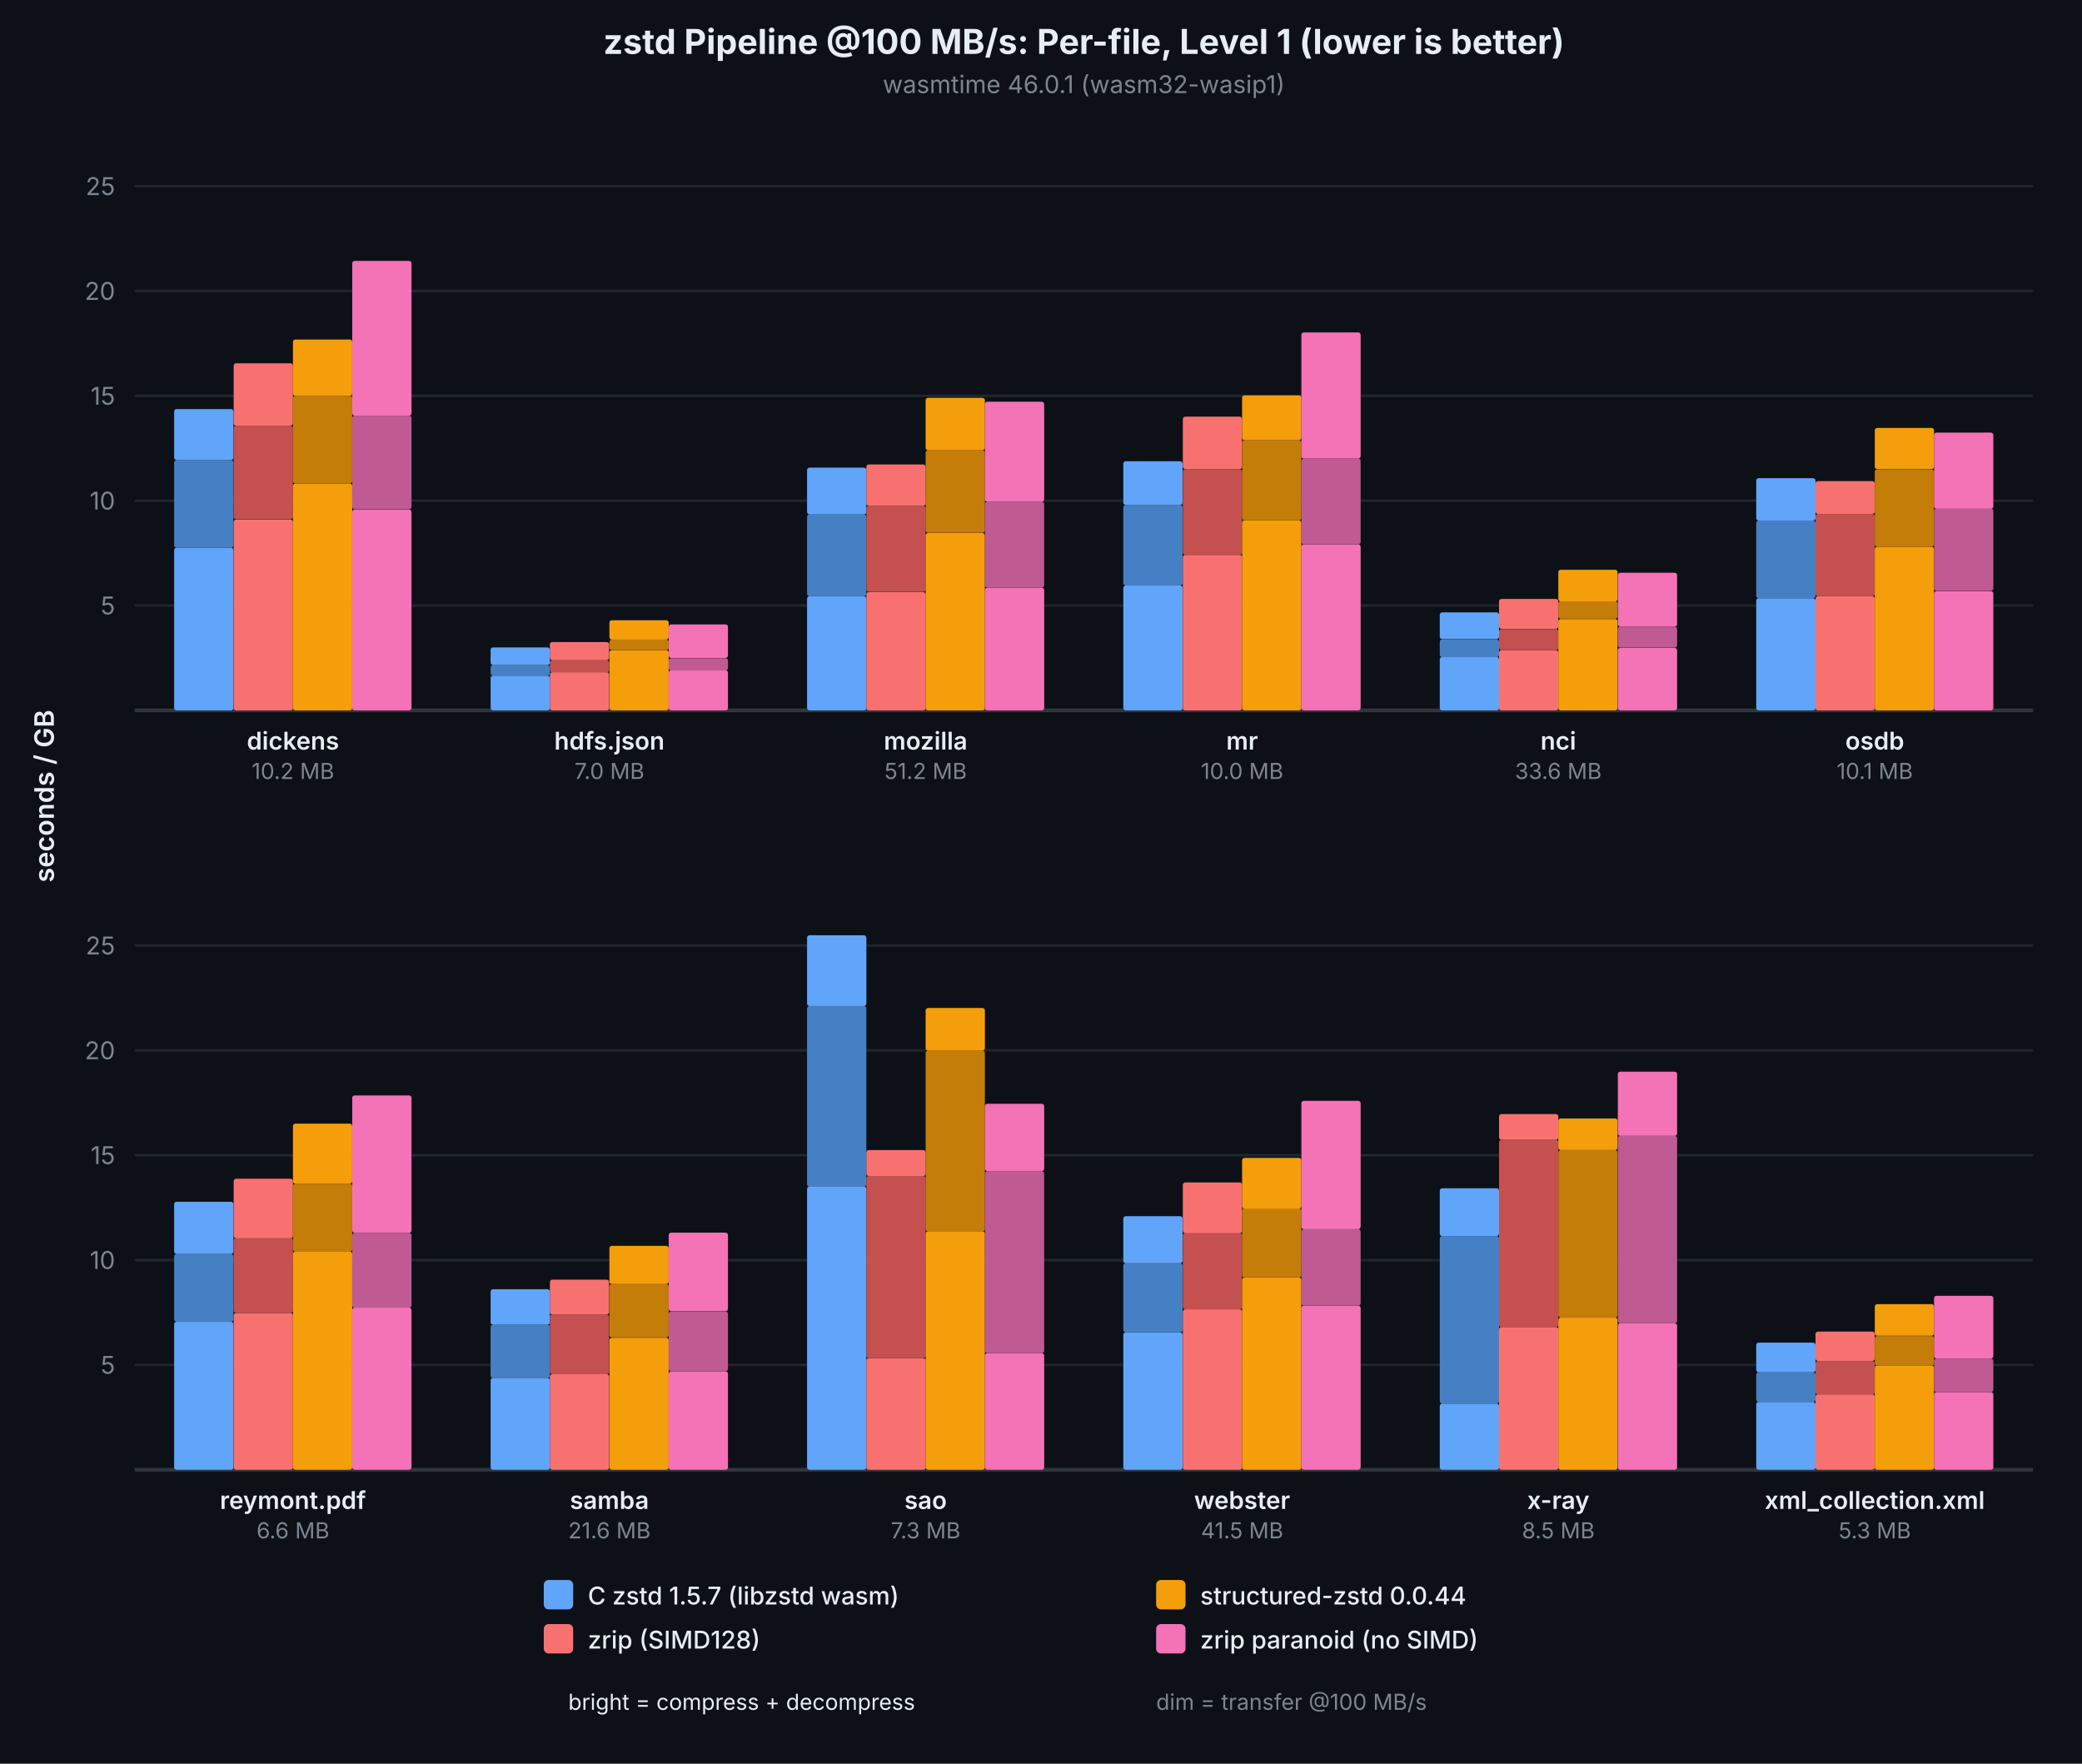
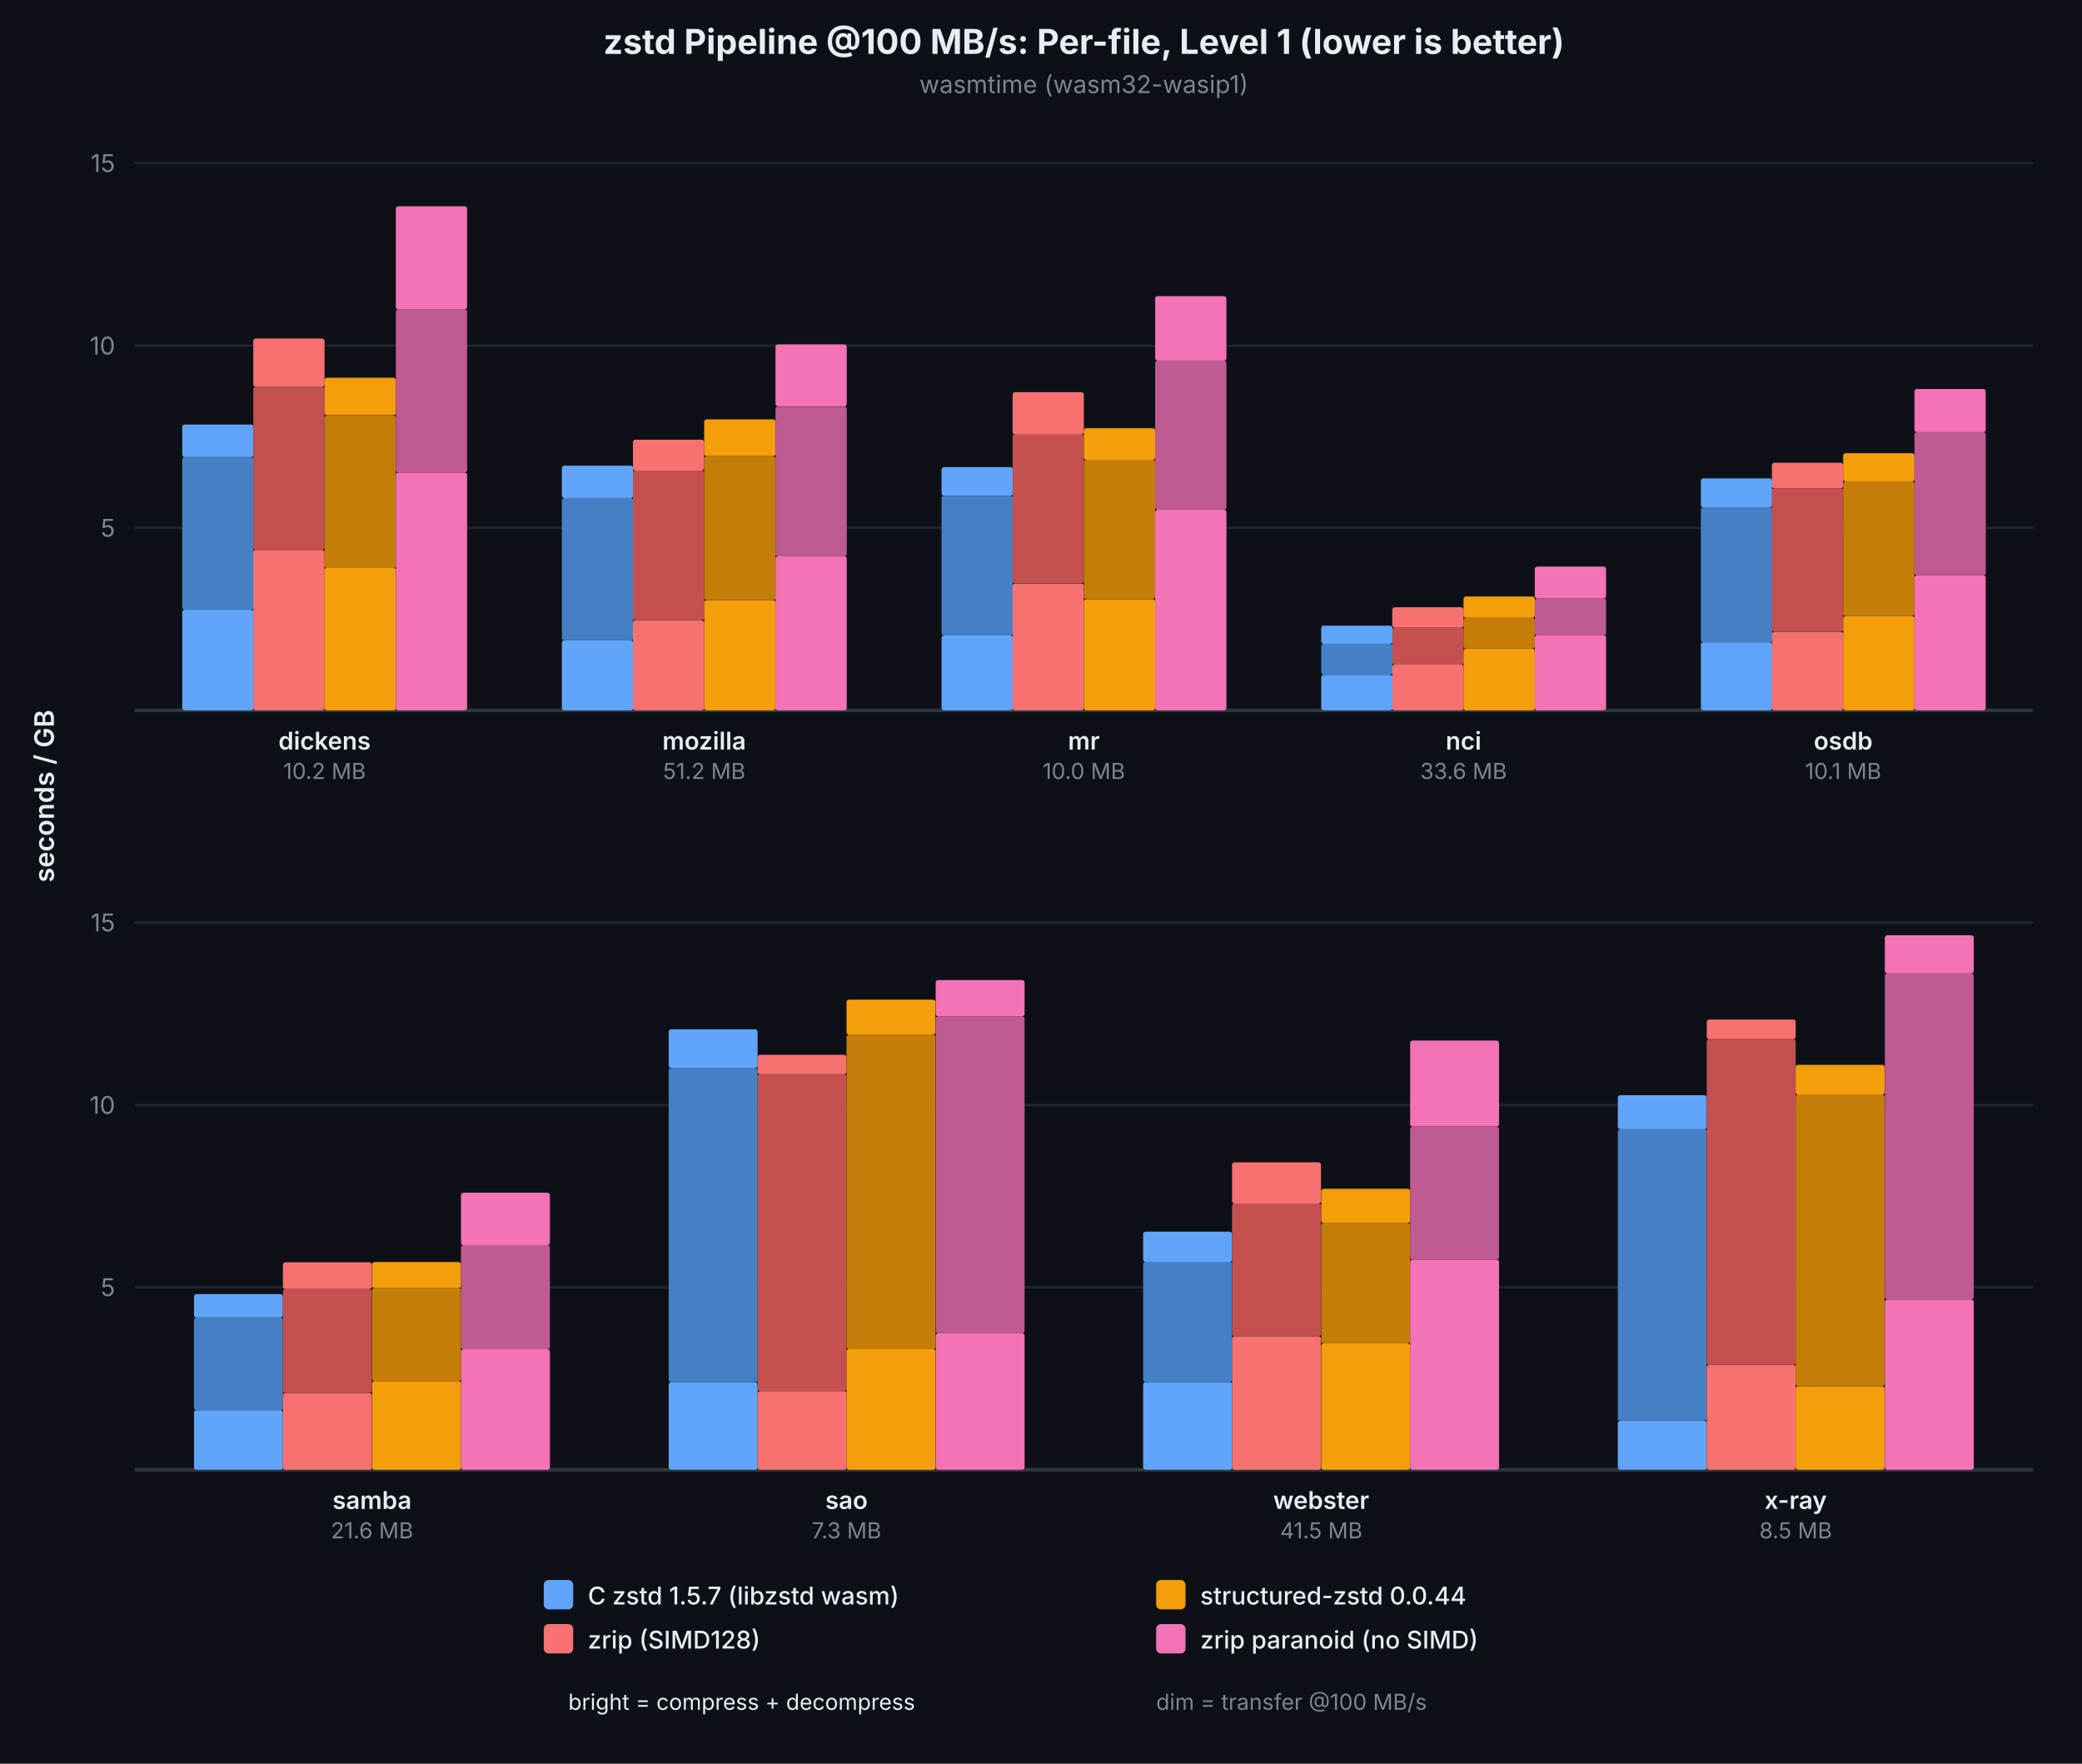
<svg xmlns="http://www.w3.org/2000/svg" viewBox="0 0 850 720" font-family="system-ui, -apple-system, sans-serif">
  <rect width="850" height="720" fill="#0d1117" />
  <text x="442.5" y="22" text-anchor="middle" fill="#e6edf3" font-size="14" font-weight="700">zstd Pipeline @100 MB/s: Per-file, Level 1 (lower is better)</text>
-   <text x="442.5" y="38" text-anchor="middle" fill="#7d8590" font-size="10">wasmtime 46.0.1 (wasm32-wasip1)</text>
-   <line x1="55" y1="247.2" x2="830" y2="247.2" stroke="#21262d" stroke-width="1" />
-   <text x="47" y="247.2" text-anchor="end" dominant-baseline="middle" fill="#7d8590" font-size="10">5</text>
-   <line x1="55" y1="204.4" x2="830" y2="204.4" stroke="#21262d" stroke-width="1" />
-   <text x="47" y="204.4" text-anchor="end" dominant-baseline="middle" fill="#7d8590" font-size="10">10</text>
-   <line x1="55" y1="161.6" x2="830" y2="161.6" stroke="#21262d" stroke-width="1" />
-   <text x="47" y="161.6" text-anchor="end" dominant-baseline="middle" fill="#7d8590" font-size="10">15</text>
-   <line x1="55" y1="118.8" x2="830" y2="118.8" stroke="#21262d" stroke-width="1" />
-   <text x="47" y="118.8" text-anchor="end" dominant-baseline="middle" fill="#7d8590" font-size="10">20</text>
-   <line x1="55" y1="76.0" x2="830" y2="76.0" stroke="#21262d" stroke-width="1" />
-   <text x="47" y="76.0" text-anchor="end" dominant-baseline="middle" fill="#7d8590" font-size="10">25</text>
+   <text x="442.5" y="38" text-anchor="middle" fill="#7d8590" font-size="10">wasmtime (wasm32-wasip1)</text>
+   <line x1="55" y1="215.5" x2="830" y2="215.5" stroke="#21262d" stroke-width="1" />
+   <text x="47" y="215.5" text-anchor="end" dominant-baseline="middle" fill="#7d8590" font-size="10">5</text>
+   <line x1="55" y1="141.1" x2="830" y2="141.1" stroke="#21262d" stroke-width="1" />
+   <text x="47" y="141.1" text-anchor="end" dominant-baseline="middle" fill="#7d8590" font-size="10">10</text>
+   <line x1="55" y1="66.6" x2="830" y2="66.6" stroke="#21262d" stroke-width="1" />
+   <text x="47" y="66.6" text-anchor="end" dominant-baseline="middle" fill="#7d8590" font-size="10">15</text>
  <line x1="55" y1="290" x2="830" y2="290" stroke="#30363d" stroke-width="1.5" />
  <text x="22" y="325.0" text-anchor="middle" fill="#e6edf3" font-size="11" font-weight="600" transform="rotate(-90,22,325.0)">seconds / GB</text>
-   <rect x="71.1" y="223.6" width="24.2" height="66.4" fill="#60a5fa" rx="1" />
-   <rect x="71.1" y="187.8" width="24.2" height="35.8" fill="#4680c4" rx="1" />
-   <rect x="71.1" y="167.0" width="24.2" height="20.8" fill="#60a5fa" rx="1" />
-   <rect x="95.4" y="212.1" width="24.2" height="77.9" fill="#f87171" rx="1" />
-   <rect x="95.4" y="173.8" width="24.2" height="38.2" fill="#c45050" rx="1" />
-   <rect x="95.4" y="148.3" width="24.2" height="25.5" fill="#f87171" rx="1" />
-   <rect x="119.6" y="197.4" width="24.2" height="92.6" fill="#f59e0b" rx="1" />
-   <rect x="119.6" y="161.6" width="24.2" height="35.8" fill="#c47d08" rx="1" />
-   <rect x="119.6" y="138.6" width="24.2" height="23.0" fill="#f59e0b" rx="1" />
-   <rect x="143.8" y="208.0" width="24.2" height="82.0" fill="#f472b6" rx="1" />
-   <rect x="143.8" y="169.7" width="24.2" height="38.2" fill="#c05a92" rx="1" />
-   <rect x="143.8" y="106.5" width="24.2" height="63.2" fill="#f472b6" rx="1" />
-   <text x="119.6" y="306" text-anchor="middle" fill="#e6edf3" font-size="10" font-weight="600">dickens</text>
-   <text x="119.6" y="318" text-anchor="middle" fill="#7d8590" font-size="9">10.2 MB</text>
-   <rect x="200.3" y="275.8" width="24.2" height="14.2" fill="#60a5fa" rx="1" />
-   <rect x="200.3" y="271.5" width="24.2" height="4.3" fill="#4680c4" rx="1" />
-   <rect x="200.3" y="264.3" width="24.2" height="7.2" fill="#60a5fa" rx="1" />
-   <rect x="224.5" y="274.4" width="24.2" height="15.6" fill="#f87171" rx="1" />
-   <rect x="224.5" y="269.5" width="24.2" height="5.0" fill="#c45050" rx="1" />
-   <rect x="224.5" y="262.1" width="24.2" height="7.4" fill="#f87171" rx="1" />
-   <rect x="248.8" y="265.4" width="24.2" height="24.6" fill="#f59e0b" rx="1" />
-   <rect x="248.8" y="261.1" width="24.2" height="4.3" fill="#c47d08" rx="1" />
-   <rect x="248.8" y="253.2" width="24.2" height="7.9" fill="#f59e0b" rx="1" />
-   <rect x="273.0" y="273.6" width="24.2" height="16.4" fill="#f472b6" rx="1" />
-   <rect x="273.0" y="268.7" width="24.2" height="5.0" fill="#c05a92" rx="1" />
-   <rect x="273.0" y="254.9" width="24.2" height="13.7" fill="#f472b6" rx="1" />
-   <text x="248.8" y="306" text-anchor="middle" fill="#e6edf3" font-size="10" font-weight="600">hdfs.json</text>
-   <text x="248.8" y="318" text-anchor="middle" fill="#7d8590" font-size="9">7.0 MB</text>
-   <rect x="329.5" y="243.4" width="24.2" height="46.6" fill="#60a5fa" rx="1" />
-   <rect x="329.5" y="210.0" width="24.2" height="33.4" fill="#4680c4" rx="1" />
-   <rect x="329.5" y="190.9" width="24.2" height="19.1" fill="#60a5fa" rx="1" />
-   <rect x="353.7" y="241.7" width="24.2" height="48.3" fill="#f87171" rx="1" />
-   <rect x="353.7" y="206.5" width="24.2" height="35.1" fill="#c45050" rx="1" />
-   <rect x="353.7" y="189.6" width="24.2" height="16.9" fill="#f87171" rx="1" />
-   <rect x="377.9" y="217.6" width="24.2" height="72.4" fill="#f59e0b" rx="1" />
-   <rect x="377.9" y="183.8" width="24.2" height="33.7" fill="#c47d08" rx="1" />
-   <rect x="377.9" y="162.4" width="24.2" height="21.4" fill="#f59e0b" rx="1" />
-   <rect x="402.1" y="239.9" width="24.2" height="50.1" fill="#f472b6" rx="1" />
-   <rect x="402.1" y="204.8" width="24.2" height="35.1" fill="#c05a92" rx="1" />
-   <rect x="402.1" y="164.0" width="24.2" height="40.8" fill="#f472b6" rx="1" />
-   <text x="377.9" y="306" text-anchor="middle" fill="#e6edf3" font-size="10" font-weight="600">mozilla</text>
-   <text x="377.9" y="318" text-anchor="middle" fill="#7d8590" font-size="9">51.2 MB</text>
-   <rect x="458.6" y="239.0" width="24.2" height="51.0" fill="#60a5fa" rx="1" />
-   <rect x="458.6" y="206.2" width="24.2" height="32.8" fill="#4680c4" rx="1" />
-   <rect x="458.6" y="188.3" width="24.2" height="17.9" fill="#60a5fa" rx="1" />
-   <rect x="482.9" y="226.5" width="24.2" height="63.5" fill="#f87171" rx="1" />
-   <rect x="482.9" y="191.5" width="24.2" height="35.0" fill="#c45050" rx="1" />
-   <rect x="482.9" y="170.1" width="24.2" height="21.4" fill="#f87171" rx="1" />
-   <rect x="507.1" y="212.4" width="24.2" height="77.6" fill="#f59e0b" rx="1" />
-   <rect x="507.1" y="179.7" width="24.2" height="32.7" fill="#c47d08" rx="1" />
-   <rect x="507.1" y="161.4" width="24.2" height="18.3" fill="#f59e0b" rx="1" />
-   <rect x="531.3" y="222.2" width="24.2" height="67.8" fill="#f472b6" rx="1" />
-   <rect x="531.3" y="187.2" width="24.2" height="35.0" fill="#c05a92" rx="1" />
-   <rect x="531.3" y="135.7" width="24.2" height="51.5" fill="#f472b6" rx="1" />
-   <text x="507.1" y="306" text-anchor="middle" fill="#e6edf3" font-size="10" font-weight="600">mr</text>
-   <text x="507.1" y="318" text-anchor="middle" fill="#7d8590" font-size="9">10.0 MB</text>
-   <rect x="587.8" y="268.2" width="24.2" height="21.8" fill="#60a5fa" rx="1" />
-   <rect x="587.8" y="261.0" width="24.2" height="7.3" fill="#4680c4" rx="1" />
-   <rect x="587.8" y="250.0" width="24.2" height="10.9" fill="#60a5fa" rx="1" />
-   <rect x="612.0" y="265.4" width="24.2" height="24.6" fill="#f87171" rx="1" />
-   <rect x="612.0" y="256.8" width="24.2" height="8.6" fill="#c45050" rx="1" />
-   <rect x="612.0" y="244.5" width="24.2" height="12.2" fill="#f87171" rx="1" />
-   <rect x="636.2" y="252.7" width="24.2" height="37.3" fill="#f59e0b" rx="1" />
-   <rect x="636.2" y="245.4" width="24.2" height="7.2" fill="#c47d08" rx="1" />
-   <rect x="636.2" y="232.6" width="24.2" height="12.9" fill="#f59e0b" rx="1" />
-   <rect x="660.5" y="264.5" width="24.2" height="25.5" fill="#f472b6" rx="1" />
-   <rect x="660.5" y="255.8" width="24.2" height="8.6" fill="#c05a92" rx="1" />
-   <rect x="660.5" y="233.8" width="24.2" height="22.0" fill="#f472b6" rx="1" />
-   <text x="636.2" y="306" text-anchor="middle" fill="#e6edf3" font-size="10" font-weight="600">nci</text>
-   <text x="636.2" y="318" text-anchor="middle" fill="#7d8590" font-size="9">33.6 MB</text>
-   <rect x="717.0" y="244.2" width="24.2" height="45.8" fill="#60a5fa" rx="1" />
-   <rect x="717.0" y="212.5" width="24.2" height="31.7" fill="#4680c4" rx="1" />
-   <rect x="717.0" y="195.2" width="24.2" height="17.3" fill="#60a5fa" rx="1" />
-   <rect x="741.2" y="243.4" width="24.2" height="46.6" fill="#f87171" rx="1" />
-   <rect x="741.2" y="209.8" width="24.2" height="33.6" fill="#c45050" rx="1" />
-   <rect x="741.2" y="196.4" width="24.2" height="13.4" fill="#f87171" rx="1" />
-   <rect x="765.4" y="223.2" width="24.2" height="66.8" fill="#f59e0b" rx="1" />
-   <rect x="765.4" y="191.6" width="24.2" height="31.6" fill="#c47d08" rx="1" />
-   <rect x="765.4" y="174.7" width="24.2" height="16.8" fill="#f59e0b" rx="1" />
-   <rect x="789.6" y="241.3" width="24.2" height="48.7" fill="#f472b6" rx="1" />
-   <rect x="789.6" y="207.6" width="24.2" height="33.6" fill="#c05a92" rx="1" />
-   <rect x="789.6" y="176.6" width="24.2" height="31.1" fill="#f472b6" rx="1" />
-   <text x="765.4" y="306" text-anchor="middle" fill="#e6edf3" font-size="10" font-weight="600">osdb</text>
-   <text x="765.4" y="318" text-anchor="middle" fill="#7d8590" font-size="9">10.1 MB</text>
-   <line x1="55" y1="557.2" x2="830" y2="557.2" stroke="#21262d" stroke-width="1" />
-   <text x="47" y="557.2" text-anchor="end" dominant-baseline="middle" fill="#7d8590" font-size="10">5</text>
-   <line x1="55" y1="514.4" x2="830" y2="514.4" stroke="#21262d" stroke-width="1" />
-   <text x="47" y="514.4" text-anchor="end" dominant-baseline="middle" fill="#7d8590" font-size="10">10</text>
-   <line x1="55" y1="471.6" x2="830" y2="471.6" stroke="#21262d" stroke-width="1" />
-   <text x="47" y="471.6" text-anchor="end" dominant-baseline="middle" fill="#7d8590" font-size="10">15</text>
-   <line x1="55" y1="428.8" x2="830" y2="428.8" stroke="#21262d" stroke-width="1" />
-   <text x="47" y="428.8" text-anchor="end" dominant-baseline="middle" fill="#7d8590" font-size="10">20</text>
-   <line x1="55" y1="386.0" x2="830" y2="386.0" stroke="#21262d" stroke-width="1" />
-   <text x="47" y="386.0" text-anchor="end" dominant-baseline="middle" fill="#7d8590" font-size="10">25</text>
+   <rect x="74.4" y="248.9" width="29.1" height="41.1" fill="#60a5fa" rx="1" />
+   <rect x="74.4" y="186.6" width="29.1" height="62.3" fill="#4680c4" rx="1" />
+   <rect x="74.4" y="173.3" width="29.1" height="13.3" fill="#60a5fa" rx="1" />
+   <rect x="103.4" y="224.5" width="29.1" height="65.5" fill="#f87171" rx="1" />
+   <rect x="103.4" y="157.9" width="29.1" height="66.6" fill="#c45050" rx="1" />
+   <rect x="103.4" y="138.2" width="29.1" height="19.7" fill="#f87171" rx="1" />
+   <rect x="132.5" y="231.8" width="29.1" height="58.2" fill="#f59e0b" rx="1" />
+   <rect x="132.5" y="169.6" width="29.1" height="62.3" fill="#c47d08" rx="1" />
+   <rect x="132.5" y="154.2" width="29.1" height="15.3" fill="#f59e0b" rx="1" />
+   <rect x="161.6" y="192.9" width="29.1" height="97.1" fill="#f472b6" rx="1" />
+   <rect x="161.6" y="126.3" width="29.1" height="66.6" fill="#c05a92" rx="1" />
+   <rect x="161.6" y="84.2" width="29.1" height="42.1" fill="#f472b6" rx="1" />
+   <text x="132.5" y="306" text-anchor="middle" fill="#e6edf3" font-size="10" font-weight="600">dickens</text>
+   <text x="132.5" y="318" text-anchor="middle" fill="#7d8590" font-size="9">10.2 MB</text>
+   <rect x="229.4" y="261.4" width="29.1" height="28.6" fill="#60a5fa" rx="1" />
+   <rect x="229.4" y="203.3" width="29.1" height="58.1" fill="#4680c4" rx="1" />
+   <rect x="229.4" y="190.1" width="29.1" height="13.2" fill="#60a5fa" rx="1" />
+   <rect x="258.4" y="253.3" width="29.1" height="36.7" fill="#f87171" rx="1" />
+   <rect x="258.4" y="192.1" width="29.1" height="61.1" fill="#c45050" rx="1" />
+   <rect x="258.4" y="179.5" width="29.1" height="12.6" fill="#f87171" rx="1" />
+   <rect x="287.5" y="245.0" width="29.1" height="45.0" fill="#f59e0b" rx="1" />
+   <rect x="287.5" y="186.3" width="29.1" height="58.7" fill="#c47d08" rx="1" />
+   <rect x="287.5" y="171.2" width="29.1" height="15.0" fill="#f59e0b" rx="1" />
+   <rect x="316.6" y="227.1" width="29.1" height="62.9" fill="#f472b6" rx="1" />
+   <rect x="316.6" y="166.0" width="29.1" height="61.1" fill="#c05a92" rx="1" />
+   <rect x="316.6" y="140.6" width="29.1" height="25.3" fill="#f472b6" rx="1" />
+   <text x="287.5" y="306" text-anchor="middle" fill="#e6edf3" font-size="10" font-weight="600">mozilla</text>
+   <text x="287.5" y="318" text-anchor="middle" fill="#7d8590" font-size="9">51.2 MB</text>
+   <rect x="384.4" y="259.4" width="29.1" height="30.6" fill="#60a5fa" rx="1" />
+   <rect x="384.4" y="202.4" width="29.1" height="57.0" fill="#4680c4" rx="1" />
+   <rect x="384.4" y="190.7" width="29.1" height="11.7" fill="#60a5fa" rx="1" />
+   <rect x="413.4" y="238.2" width="29.1" height="51.8" fill="#f87171" rx="1" />
+   <rect x="413.4" y="177.2" width="29.1" height="60.9" fill="#c45050" rx="1" />
+   <rect x="413.4" y="160.1" width="29.1" height="17.2" fill="#f87171" rx="1" />
+   <rect x="442.5" y="244.6" width="29.1" height="45.4" fill="#f59e0b" rx="1" />
+   <rect x="442.5" y="187.6" width="29.1" height="56.9" fill="#c47d08" rx="1" />
+   <rect x="442.5" y="174.8" width="29.1" height="12.9" fill="#f59e0b" rx="1" />
+   <rect x="471.6" y="208.1" width="29.1" height="81.9" fill="#f472b6" rx="1" />
+   <rect x="471.6" y="147.2" width="29.1" height="60.9" fill="#c05a92" rx="1" />
+   <rect x="471.6" y="120.9" width="29.1" height="26.3" fill="#f472b6" rx="1" />
+   <text x="442.5" y="306" text-anchor="middle" fill="#e6edf3" font-size="10" font-weight="600">mr</text>
+   <text x="442.5" y="318" text-anchor="middle" fill="#7d8590" font-size="9">10.0 MB</text>
+   <rect x="539.4" y="275.5" width="29.1" height="14.5" fill="#60a5fa" rx="1" />
+   <rect x="539.4" y="262.8" width="29.1" height="12.6" fill="#4680c4" rx="1" />
+   <rect x="539.4" y="255.4" width="29.1" height="7.4" fill="#60a5fa" rx="1" />
+   <rect x="568.4" y="271.3" width="29.1" height="18.7" fill="#f87171" rx="1" />
+   <rect x="568.4" y="256.2" width="29.1" height="15.1" fill="#c45050" rx="1" />
+   <rect x="568.4" y="247.9" width="29.1" height="8.3" fill="#f87171" rx="1" />
+   <rect x="597.5" y="264.8" width="29.1" height="25.2" fill="#f59e0b" rx="1" />
+   <rect x="597.5" y="252.2" width="29.1" height="12.6" fill="#c47d08" rx="1" />
+   <rect x="597.5" y="243.5" width="29.1" height="8.7" fill="#f59e0b" rx="1" />
+   <rect x="626.6" y="259.3" width="29.1" height="30.7" fill="#f472b6" rx="1" />
+   <rect x="626.6" y="244.3" width="29.1" height="15.1" fill="#c05a92" rx="1" />
+   <rect x="626.6" y="231.3" width="29.1" height="13.0" fill="#f472b6" rx="1" />
+   <text x="597.5" y="306" text-anchor="middle" fill="#e6edf3" font-size="10" font-weight="600">nci</text>
+   <text x="597.5" y="318" text-anchor="middle" fill="#7d8590" font-size="9">33.6 MB</text>
+   <rect x="694.4" y="262.2" width="29.1" height="27.8" fill="#60a5fa" rx="1" />
+   <rect x="694.4" y="207.1" width="29.1" height="55.1" fill="#4680c4" rx="1" />
+   <rect x="694.4" y="195.3" width="29.1" height="11.8" fill="#60a5fa" rx="1" />
+   <rect x="723.4" y="257.9" width="29.1" height="32.1" fill="#f87171" rx="1" />
+   <rect x="723.4" y="199.3" width="29.1" height="58.5" fill="#c45050" rx="1" />
+   <rect x="723.4" y="188.9" width="29.1" height="10.4" fill="#f87171" rx="1" />
+   <rect x="752.5" y="251.5" width="29.1" height="38.5" fill="#f59e0b" rx="1" />
+   <rect x="752.5" y="196.5" width="29.1" height="55.0" fill="#c47d08" rx="1" />
+   <rect x="752.5" y="185.0" width="29.1" height="11.5" fill="#f59e0b" rx="1" />
+   <rect x="781.6" y="234.9" width="29.1" height="55.1" fill="#f472b6" rx="1" />
+   <rect x="781.6" y="176.4" width="29.1" height="58.5" fill="#c05a92" rx="1" />
+   <rect x="781.6" y="158.8" width="29.1" height="17.6" fill="#f472b6" rx="1" />
+   <text x="752.5" y="306" text-anchor="middle" fill="#e6edf3" font-size="10" font-weight="600">osdb</text>
+   <text x="752.5" y="318" text-anchor="middle" fill="#7d8590" font-size="9">10.1 MB</text>
+   <line x1="55" y1="525.5" x2="830" y2="525.5" stroke="#21262d" stroke-width="1" />
+   <text x="47" y="525.5" text-anchor="end" dominant-baseline="middle" fill="#7d8590" font-size="10">5</text>
+   <line x1="55" y1="451.1" x2="830" y2="451.1" stroke="#21262d" stroke-width="1" />
+   <text x="47" y="451.1" text-anchor="end" dominant-baseline="middle" fill="#7d8590" font-size="10">10</text>
+   <line x1="55" y1="376.6" x2="830" y2="376.6" stroke="#21262d" stroke-width="1" />
+   <text x="47" y="376.6" text-anchor="end" dominant-baseline="middle" fill="#7d8590" font-size="10">15</text>
  <line x1="55" y1="600" x2="830" y2="600" stroke="#30363d" stroke-width="1.5" />
-   <rect x="71.1" y="539.6" width="24.2" height="60.4" fill="#60a5fa" rx="1" />
-   <rect x="71.1" y="511.9" width="24.2" height="27.7" fill="#4680c4" rx="1" />
-   <rect x="71.1" y="490.6" width="24.2" height="21.3" fill="#60a5fa" rx="1" />
-   <rect x="95.4" y="536.0" width="24.2" height="64.0" fill="#f87171" rx="1" />
-   <rect x="95.4" y="505.4" width="24.2" height="30.6" fill="#c45050" rx="1" />
-   <rect x="95.4" y="481.2" width="24.2" height="24.3" fill="#f87171" rx="1" />
-   <rect x="119.6" y="510.9" width="24.2" height="89.1" fill="#f59e0b" rx="1" />
-   <rect x="119.6" y="483.2" width="24.2" height="27.8" fill="#c47d08" rx="1" />
-   <rect x="119.6" y="458.7" width="24.2" height="24.5" fill="#f59e0b" rx="1" />
-   <rect x="143.8" y="533.8" width="24.2" height="66.2" fill="#f472b6" rx="1" />
-   <rect x="143.8" y="503.3" width="24.2" height="30.6" fill="#c05a92" rx="1" />
-   <rect x="143.8" y="447.2" width="24.2" height="56.1" fill="#f472b6" rx="1" />
-   <text x="119.6" y="616" text-anchor="middle" fill="#e6edf3" font-size="10" font-weight="600">reymont.pdf</text>
-   <text x="119.6" y="628" text-anchor="middle" fill="#7d8590" font-size="9">6.6 MB</text>
-   <rect x="200.3" y="562.5" width="24.2" height="37.5" fill="#60a5fa" rx="1" />
-   <rect x="200.3" y="540.8" width="24.2" height="21.8" fill="#4680c4" rx="1" />
-   <rect x="200.3" y="526.3" width="24.2" height="14.5" fill="#60a5fa" rx="1" />
-   <rect x="224.5" y="561.0" width="24.2" height="39.0" fill="#f87171" rx="1" />
-   <rect x="224.5" y="536.6" width="24.2" height="24.4" fill="#c45050" rx="1" />
-   <rect x="224.5" y="522.4" width="24.2" height="14.2" fill="#f87171" rx="1" />
-   <rect x="248.8" y="546.1" width="24.2" height="53.9" fill="#f59e0b" rx="1" />
-   <rect x="248.8" y="524.2" width="24.2" height="21.8" fill="#c47d08" rx="1" />
-   <rect x="248.8" y="508.6" width="24.2" height="15.6" fill="#f59e0b" rx="1" />
-   <rect x="273.0" y="559.8" width="24.2" height="40.2" fill="#f472b6" rx="1" />
-   <rect x="273.0" y="535.4" width="24.2" height="24.4" fill="#c05a92" rx="1" />
-   <rect x="273.0" y="503.2" width="24.2" height="32.1" fill="#f472b6" rx="1" />
-   <text x="248.8" y="616" text-anchor="middle" fill="#e6edf3" font-size="10" font-weight="600">samba</text>
-   <text x="248.8" y="628" text-anchor="middle" fill="#7d8590" font-size="9">21.6 MB</text>
-   <rect x="329.5" y="484.4" width="24.2" height="115.6" fill="#60a5fa" rx="1" />
-   <rect x="329.5" y="410.7" width="24.2" height="73.8" fill="#4680c4" rx="1" />
-   <rect x="329.5" y="381.8" width="24.2" height="28.9" fill="#60a5fa" rx="1" />
-   <rect x="353.7" y="554.4" width="24.2" height="45.6" fill="#f87171" rx="1" />
-   <rect x="353.7" y="480.1" width="24.2" height="74.3" fill="#c45050" rx="1" />
-   <rect x="353.7" y="469.5" width="24.2" height="10.6" fill="#f87171" rx="1" />
-   <rect x="377.9" y="502.6" width="24.2" height="97.4" fill="#f59e0b" rx="1" />
-   <rect x="377.9" y="428.9" width="24.2" height="73.8" fill="#c47d08" rx="1" />
-   <rect x="377.9" y="411.5" width="24.2" height="17.4" fill="#f59e0b" rx="1" />
-   <rect x="402.1" y="552.4" width="24.2" height="47.6" fill="#f472b6" rx="1" />
-   <rect x="402.1" y="478.1" width="24.2" height="74.3" fill="#c05a92" rx="1" />
-   <rect x="402.1" y="450.6" width="24.2" height="27.5" fill="#f472b6" rx="1" />
-   <text x="377.9" y="616" text-anchor="middle" fill="#e6edf3" font-size="10" font-weight="600">sao</text>
-   <text x="377.9" y="628" text-anchor="middle" fill="#7d8590" font-size="9">7.3 MB</text>
-   <rect x="458.6" y="543.9" width="24.2" height="56.1" fill="#60a5fa" rx="1" />
-   <rect x="458.6" y="515.7" width="24.2" height="28.2" fill="#4680c4" rx="1" />
-   <rect x="458.6" y="496.5" width="24.2" height="19.2" fill="#60a5fa" rx="1" />
-   <rect x="482.9" y="534.5" width="24.2" height="65.5" fill="#f87171" rx="1" />
-   <rect x="482.9" y="503.3" width="24.2" height="31.2" fill="#c45050" rx="1" />
-   <rect x="482.9" y="482.7" width="24.2" height="20.7" fill="#f87171" rx="1" />
-   <rect x="507.1" y="521.5" width="24.2" height="78.5" fill="#f59e0b" rx="1" />
-   <rect x="507.1" y="493.3" width="24.2" height="28.2" fill="#c47d08" rx="1" />
-   <rect x="507.1" y="472.7" width="24.2" height="20.7" fill="#f59e0b" rx="1" />
-   <rect x="531.3" y="533.0" width="24.2" height="67.0" fill="#f472b6" rx="1" />
-   <rect x="531.3" y="501.8" width="24.2" height="31.2" fill="#c05a92" rx="1" />
-   <rect x="531.3" y="449.4" width="24.2" height="52.4" fill="#f472b6" rx="1" />
-   <text x="507.1" y="616" text-anchor="middle" fill="#e6edf3" font-size="10" font-weight="600">webster</text>
-   <text x="507.1" y="628" text-anchor="middle" fill="#7d8590" font-size="9">41.5 MB</text>
-   <rect x="587.8" y="573.0" width="24.2" height="27.0" fill="#60a5fa" rx="1" />
-   <rect x="587.8" y="504.6" width="24.2" height="68.4" fill="#4680c4" rx="1" />
-   <rect x="587.8" y="485.1" width="24.2" height="19.5" fill="#60a5fa" rx="1" />
-   <rect x="612.0" y="541.7" width="24.2" height="58.3" fill="#f87171" rx="1" />
-   <rect x="612.0" y="465.3" width="24.2" height="76.5" fill="#c45050" rx="1" />
-   <rect x="612.0" y="454.8" width="24.2" height="10.5" fill="#f87171" rx="1" />
-   <rect x="636.2" y="537.9" width="24.2" height="62.1" fill="#f59e0b" rx="1" />
-   <rect x="636.2" y="469.5" width="24.2" height="68.4" fill="#c47d08" rx="1" />
-   <rect x="636.2" y="456.6" width="24.2" height="12.9" fill="#f59e0b" rx="1" />
-   <rect x="660.5" y="540.2" width="24.2" height="59.8" fill="#f472b6" rx="1" />
-   <rect x="660.5" y="463.7" width="24.2" height="76.5" fill="#c05a92" rx="1" />
-   <rect x="660.5" y="437.5" width="24.2" height="26.2" fill="#f472b6" rx="1" />
-   <text x="636.2" y="616" text-anchor="middle" fill="#e6edf3" font-size="10" font-weight="600">x-ray</text>
-   <text x="636.2" y="628" text-anchor="middle" fill="#7d8590" font-size="9">8.5 MB</text>
-   <rect x="717.0" y="572.3" width="24.2" height="27.7" fill="#60a5fa" rx="1" />
-   <rect x="717.0" y="560.2" width="24.2" height="12.1" fill="#4680c4" rx="1" />
-   <rect x="717.0" y="548.1" width="24.2" height="12.1" fill="#60a5fa" rx="1" />
-   <rect x="741.2" y="569.2" width="24.2" height="30.8" fill="#f87171" rx="1" />
-   <rect x="741.2" y="555.6" width="24.2" height="13.7" fill="#c45050" rx="1" />
-   <rect x="741.2" y="543.6" width="24.2" height="12.0" fill="#f87171" rx="1" />
-   <rect x="765.4" y="557.4" width="24.2" height="42.6" fill="#f59e0b" rx="1" />
-   <rect x="765.4" y="545.4" width="24.2" height="12.0" fill="#c47d08" rx="1" />
-   <rect x="765.4" y="532.4" width="24.2" height="12.9" fill="#f59e0b" rx="1" />
-   <rect x="789.6" y="568.3" width="24.2" height="31.7" fill="#f472b6" rx="1" />
-   <rect x="789.6" y="554.6" width="24.2" height="13.7" fill="#c05a92" rx="1" />
-   <rect x="789.6" y="529.0" width="24.2" height="25.6" fill="#f472b6" rx="1" />
-   <text x="765.4" y="616" text-anchor="middle" fill="#e6edf3" font-size="10" font-weight="600">xml_collection.xml</text>
-   <text x="765.4" y="628" text-anchor="middle" fill="#7d8590" font-size="9">5.3 MB</text>
+   <rect x="79.2" y="575.7" width="36.3" height="24.3" fill="#60a5fa" rx="1" />
+   <rect x="79.2" y="537.8" width="36.3" height="37.9" fill="#4680c4" rx="1" />
+   <rect x="79.2" y="528.3" width="36.3" height="9.5" fill="#60a5fa" rx="1" />
+   <rect x="115.5" y="568.7" width="36.3" height="31.3" fill="#f87171" rx="1" />
+   <rect x="115.5" y="526.2" width="36.3" height="42.5" fill="#c45050" rx="1" />
+   <rect x="115.5" y="515.3" width="36.3" height="10.9" fill="#f87171" rx="1" />
+   <rect x="151.9" y="563.8" width="36.3" height="36.2" fill="#f59e0b" rx="1" />
+   <rect x="151.9" y="525.8" width="36.3" height="38.0" fill="#c47d08" rx="1" />
+   <rect x="151.9" y="515.2" width="36.3" height="10.6" fill="#f59e0b" rx="1" />
+   <rect x="188.2" y="550.8" width="36.3" height="49.2" fill="#f472b6" rx="1" />
+   <rect x="188.2" y="508.3" width="36.3" height="42.5" fill="#c05a92" rx="1" />
+   <rect x="188.2" y="486.9" width="36.3" height="21.4" fill="#f472b6" rx="1" />
+   <text x="151.9" y="616" text-anchor="middle" fill="#e6edf3" font-size="10" font-weight="600">samba</text>
+   <text x="151.9" y="628" text-anchor="middle" fill="#7d8590" font-size="9">21.6 MB</text>
+   <rect x="273.0" y="564.3" width="36.3" height="35.7" fill="#60a5fa" rx="1" />
+   <rect x="273.0" y="436.0" width="36.3" height="128.3" fill="#4680c4" rx="1" />
+   <rect x="273.0" y="420.2" width="36.3" height="15.8" fill="#60a5fa" rx="1" />
+   <rect x="309.3" y="567.9" width="36.3" height="32.1" fill="#f87171" rx="1" />
+   <rect x="309.3" y="438.5" width="36.3" height="129.4" fill="#c45050" rx="1" />
+   <rect x="309.3" y="430.6" width="36.3" height="7.9" fill="#f87171" rx="1" />
+   <rect x="345.6" y="550.7" width="36.3" height="49.3" fill="#f59e0b" rx="1" />
+   <rect x="345.6" y="422.4" width="36.3" height="128.4" fill="#c47d08" rx="1" />
+   <rect x="345.6" y="408.1" width="36.3" height="14.3" fill="#f59e0b" rx="1" />
+   <rect x="382.0" y="544.3" width="36.3" height="55.7" fill="#f472b6" rx="1" />
+   <rect x="382.0" y="414.9" width="36.3" height="129.4" fill="#c05a92" rx="1" />
+   <rect x="382.0" y="400.1" width="36.3" height="14.8" fill="#f472b6" rx="1" />
+   <text x="345.6" y="616" text-anchor="middle" fill="#e6edf3" font-size="10" font-weight="600">sao</text>
+   <text x="345.6" y="628" text-anchor="middle" fill="#7d8590" font-size="9">7.3 MB</text>
+   <rect x="466.7" y="564.2" width="36.3" height="35.8" fill="#60a5fa" rx="1" />
+   <rect x="466.7" y="515.1" width="36.3" height="49.1" fill="#4680c4" rx="1" />
+   <rect x="466.7" y="502.8" width="36.3" height="12.4" fill="#60a5fa" rx="1" />
+   <rect x="503.0" y="545.5" width="36.3" height="54.5" fill="#f87171" rx="1" />
+   <rect x="503.0" y="491.3" width="36.3" height="54.2" fill="#c45050" rx="1" />
+   <rect x="503.0" y="474.5" width="36.3" height="16.8" fill="#f87171" rx="1" />
+   <rect x="539.4" y="548.4" width="36.3" height="51.6" fill="#f59e0b" rx="1" />
+   <rect x="539.4" y="499.3" width="36.3" height="49.1" fill="#c47d08" rx="1" />
+   <rect x="539.4" y="485.3" width="36.3" height="14.0" fill="#f59e0b" rx="1" />
+   <rect x="575.7" y="514.2" width="36.3" height="85.8" fill="#f472b6" rx="1" />
+   <rect x="575.7" y="460.0" width="36.3" height="54.2" fill="#c05a92" rx="1" />
+   <rect x="575.7" y="424.8" width="36.3" height="35.1" fill="#f472b6" rx="1" />
+   <text x="539.4" y="616" text-anchor="middle" fill="#e6edf3" font-size="10" font-weight="600">webster</text>
+   <text x="539.4" y="628" text-anchor="middle" fill="#7d8590" font-size="9">41.5 MB</text>
+   <rect x="660.5" y="580.0" width="36.3" height="20.0" fill="#60a5fa" rx="1" />
+   <rect x="660.5" y="461.0" width="36.3" height="119.0" fill="#4680c4" rx="1" />
+   <rect x="660.5" y="447.1" width="36.3" height="13.9" fill="#60a5fa" rx="1" />
+   <rect x="696.8" y="557.2" width="36.3" height="42.8" fill="#f87171" rx="1" />
+   <rect x="696.8" y="424.2" width="36.3" height="133.0" fill="#c45050" rx="1" />
+   <rect x="696.8" y="416.2" width="36.3" height="8.0" fill="#f87171" rx="1" />
+   <rect x="733.1" y="565.9" width="36.3" height="34.1" fill="#f59e0b" rx="1" />
+   <rect x="733.1" y="446.8" width="36.3" height="119.0" fill="#c47d08" rx="1" />
+   <rect x="733.1" y="434.7" width="36.3" height="12.2" fill="#f59e0b" rx="1" />
+   <rect x="769.5" y="530.5" width="36.3" height="69.5" fill="#f472b6" rx="1" />
+   <rect x="769.5" y="397.4" width="36.3" height="133.0" fill="#c05a92" rx="1" />
+   <rect x="769.5" y="381.8" width="36.3" height="15.6" fill="#f472b6" rx="1" />
+   <text x="733.1" y="616" text-anchor="middle" fill="#e6edf3" font-size="10" font-weight="600">x-ray</text>
+   <text x="733.1" y="628" text-anchor="middle" fill="#7d8590" font-size="9">8.5 MB</text>
  <rect x="222" y="645" width="12" height="12" fill="#60a5fa" rx="2" />
  <text x="240" y="655" fill="#e6edf3" font-size="10" font-weight="500">C zstd 1.5.7 (libzstd wasm)</text>
  <rect x="222" y="663" width="12" height="12" fill="#f87171" rx="2" />
  <text x="240" y="673" fill="#e6edf3" font-size="10" font-weight="500">zrip (SIMD128)</text>
  <rect x="472" y="645" width="12" height="12" fill="#f59e0b" rx="2" />
  <text x="490" y="655" fill="#e6edf3" font-size="10" font-weight="500">structured-zstd 0.0.44</text>
  <rect x="472" y="663" width="12" height="12" fill="#f472b6" rx="2" />
  <text x="490" y="673" fill="#e6edf3" font-size="10" font-weight="500">zrip paranoid (no SIMD)</text>
  <text x="232" y="698" fill="#e6edf3" font-size="9">bright = compress + decompress</text>
  <text x="472" y="698" fill="#7d8590" font-size="9">dim = transfer @100 MB/s</text>
</svg>
